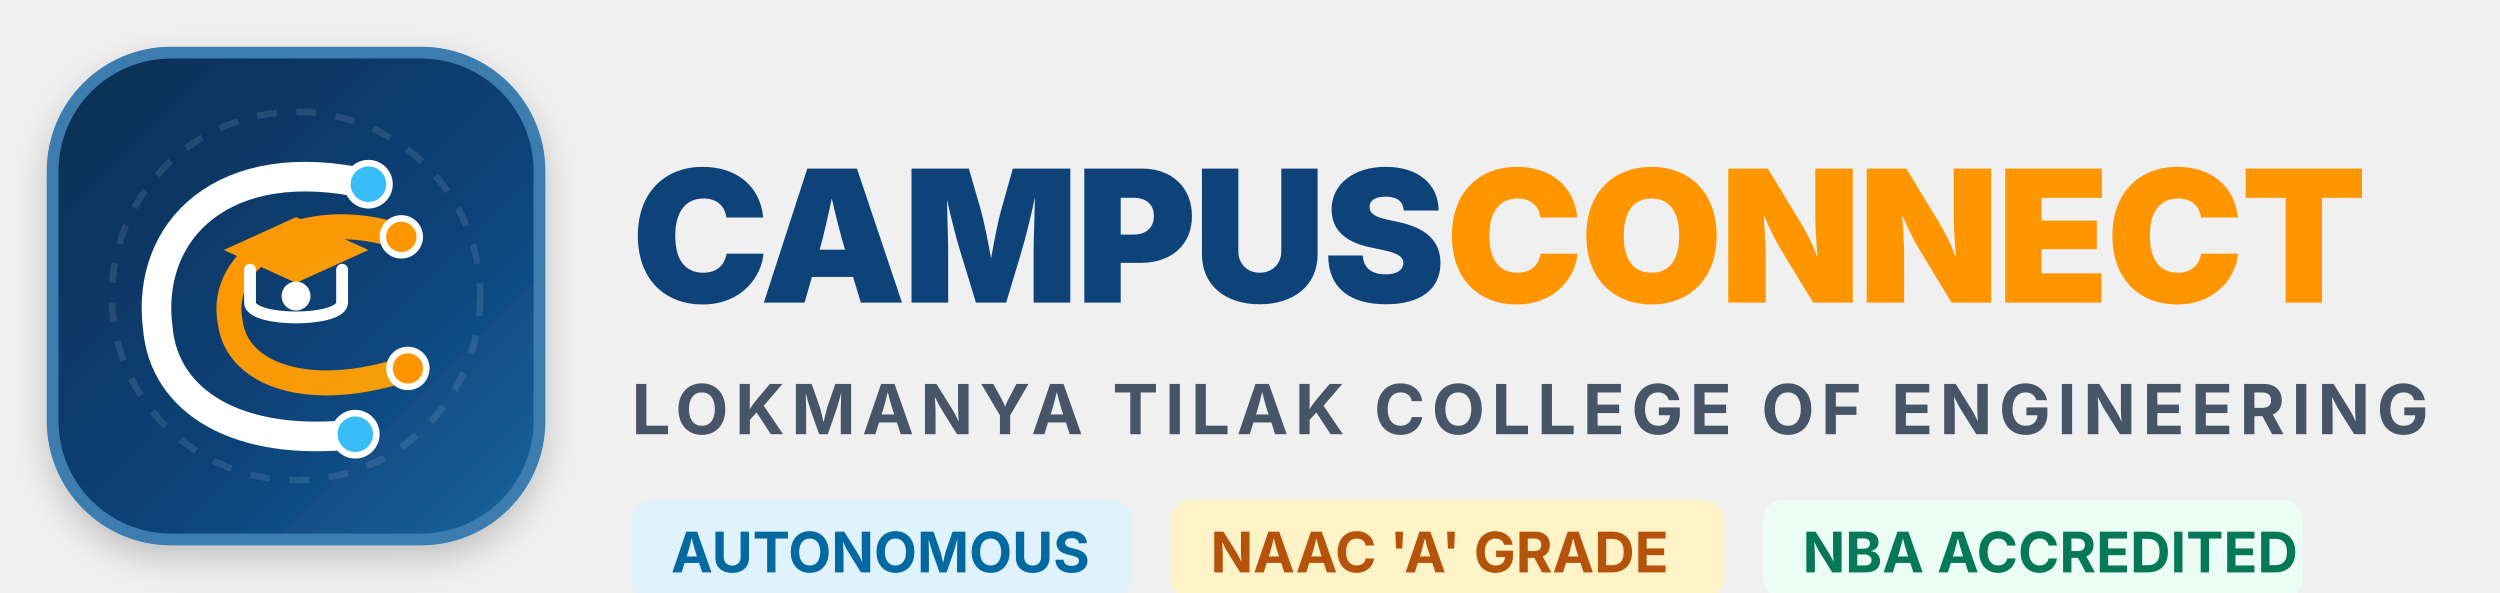
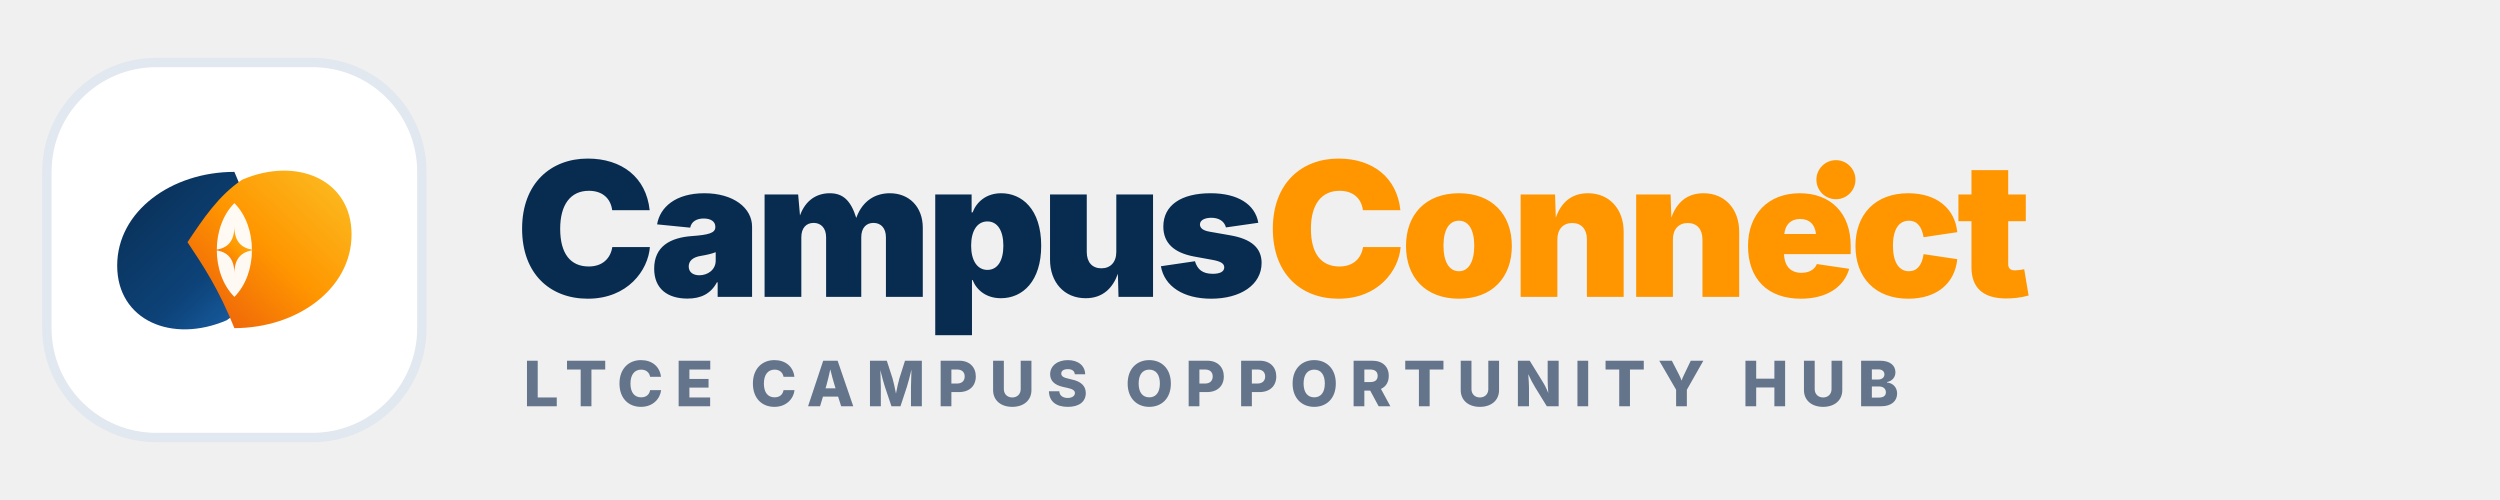
- <svg xmlns="http://www.w3.org/2000/svg" viewBox="0 0 380 90" width="380" height="90">
+ <svg xmlns="http://www.w3.org/2000/svg" viewBox="0 0 320 64" width="320" height="64">
  <defs>
-     <linearGradient id="markGrad" x1="0%" y1="0%" x2="100%" y2="100%">
-       <stop offset="0%" stop-color="#0a2d52" />
+     <linearGradient id="logoSapphire" x1="0%" y1="0%" x2="100%" y2="100%">
+       <stop offset="0%" stop-color="#082c50" />
      <stop offset="60%" stop-color="#0d4379" />
-       <stop offset="100%" stop-color="#1b659f" />
+       <stop offset="100%" stop-color="#1e6bb8" />
    </linearGradient>
-     <linearGradient id="goldGrad" x1="0%" y1="0%" x2="100%" y2="100%">
-       <stop offset="0%" stop-color="#ff9600" />
-       <stop offset="100%" stop-color="#f59e0b" />
+     <linearGradient id="logoAmber" x1="0%" y1="100%" x2="100%" y2="0%">
+       <stop offset="0%" stop-color="#ea580c" />
+       <stop offset="50%" stop-color="#ff9600" />
+       <stop offset="100%" stop-color="#fbbf24" />
    </linearGradient>
-     <filter id="markShadow" x="-20%" y="-20%" width="140%" height="140%">
-       <feDropShadow dx="0" dy="2" stdDeviation="2.5" flood-color="#000000" flood-opacity="0.2" />
-     </filter>
  </defs>
-   <g transform="translate(8, 8)">
-     <rect x="0" y="0" width="74" height="74" rx="18" fill="url(#markGrad)" stroke="#3c7cae" stroke-width="1.8" filter="url(#markShadow)" />
-     <circle cx="37" cy="37" r="28" fill="none" stroke="#ffffff" stroke-opacity="0.1" stroke-width="1" stroke-dasharray="3 3" />
-     <path d="M 48 20 C 26 15 14 27 16 42 C 17 53 28 60 46 58" fill="none" stroke="#ffffff" stroke-width="4.5" stroke-linecap="round" />
-     <path d="M 53 28 C 38 23 25 31 27 41 C 28 49 39 53 54 48" fill="none" stroke="url(#goldGrad)" stroke-width="3.8" stroke-linecap="round" />
-     <polygon points="37,25 48,30 37,35 26,30" fill="url(#goldGrad)" />
-     <path d="M 30 33 L 30 38 C 30 41 44 41 44 38 L 44 33" fill="none" stroke="#ffffff" stroke-width="1.8" stroke-linecap="round" />
-     <circle cx="48" cy="20" r="3.2" fill="#38bdf8" stroke="#ffffff" stroke-width="1" />
-     <circle cx="46" cy="58" r="3.2" fill="#38bdf8" stroke="#ffffff" stroke-width="1" />
-     <circle cx="53" cy="28" r="2.8" fill="#ff9600" stroke="#ffffff" stroke-width="1" />
-     <circle cx="54" cy="48" r="2.8" fill="#ff9600" stroke="#ffffff" stroke-width="1" />
-     <circle cx="37" cy="37" r="2.2" fill="#ffffff" />
+   <g transform="translate(6, 8)">
+     <rect x="0" y="0" width="48" height="48" rx="14" fill="#ffffff" stroke="#e2e8f0" stroke-width="1.2" />
+     <path d="M 24 14              C 16 14, 9 19, 9 26              C 9 33, 16 36, 23 33              C 26 31, 28 28, 30 25              C 28 22, 26 19, 24 14 Z" fill="url(#logoSapphire)" />
+     <path d="M 24 34              C 32 34, 39 29, 39 22              C 39 15, 32 12, 25 15              C 22 17, 20 20, 18 23              C 20 26, 22 29, 24 34 Z" fill="url(#logoAmber)" />
+     <path d="M 24 18              C 27 21, 27 27, 24 30              C 21 27, 21 21, 24 18 Z" fill="#ffffff" opacity="0.95" />
+     <path d="M 24 21              Q 24 24, 27 24              Q 24 24, 24 27              Q 24 24, 21 24              Q 24 24, 24 21 Z" fill="url(#logoAmber)" />
  </g>
-   <g transform="translate(96, 14)">
-     <text x="0" y="32" font-family="'Inter', 'Roboto', 'Arial', sans-serif" font-size="28" font-weight="900" letter-spacing="-0.5" fill="#0d4379">
-       CAMPUS<tspan fill="#ff9600">CONNECT</tspan>
+   <g transform="translate(66, 12)">
+     <text x="0" y="26" font-family="'Inter', -apple-system, BlinkMacSystemFont, 'Segoe UI', sans-serif" font-size="24" font-weight="900" letter-spacing="-0.8" fill="#082c50">
+       Campus<tspan fill="#ff9600">Connect</tspan>
    </text>
-     <text x="0" y="52" font-family="'Inter', 'Roboto', 'Arial', sans-serif" font-size="10.5" font-weight="700" letter-spacing="1" fill="#475569" text-transform="uppercase">
-       LOKMANYA TILAK COLLEGE OF ENGINEERING
+     <circle cx="169" cy="11" r="2.5" fill="#ff9600" />
+     <text x="1" y="40" font-family="'Inter', -apple-system, BlinkMacSystemFont, 'Segoe UI', sans-serif" font-size="8" font-weight="800" letter-spacing="1.5" fill="#64748b">
+       LTCE CAMPUS OPPORTUNITY HUB
    </text>
-     <g transform="translate(0, 58)">
-       <rect x="0" y="4" width="76" height="15" rx="3" fill="#e0f2fe" />
-       <text x="6" y="15" font-family="'Inter', 'Roboto', sans-serif" font-size="8.5" font-weight="700" fill="#0369a1">AUTONOMOUS</text>
-       <rect x="82" y="4" width="84" height="15" rx="3" fill="#fef3c7" />
-       <text x="88" y="15" font-family="'Inter', 'Roboto', sans-serif" font-size="8.5" font-weight="700" fill="#b45309">NAAC 'A' GRADE</text>
-       <rect x="172" y="4" width="82" height="15" rx="3" fill="#ecfdf5" />
-       <text x="178" y="15" font-family="'Inter', 'Roboto', sans-serif" font-size="8.5" font-weight="700" fill="#047857">NBA ACCREDITED</text>
-     </g>
  </g>
</svg>
